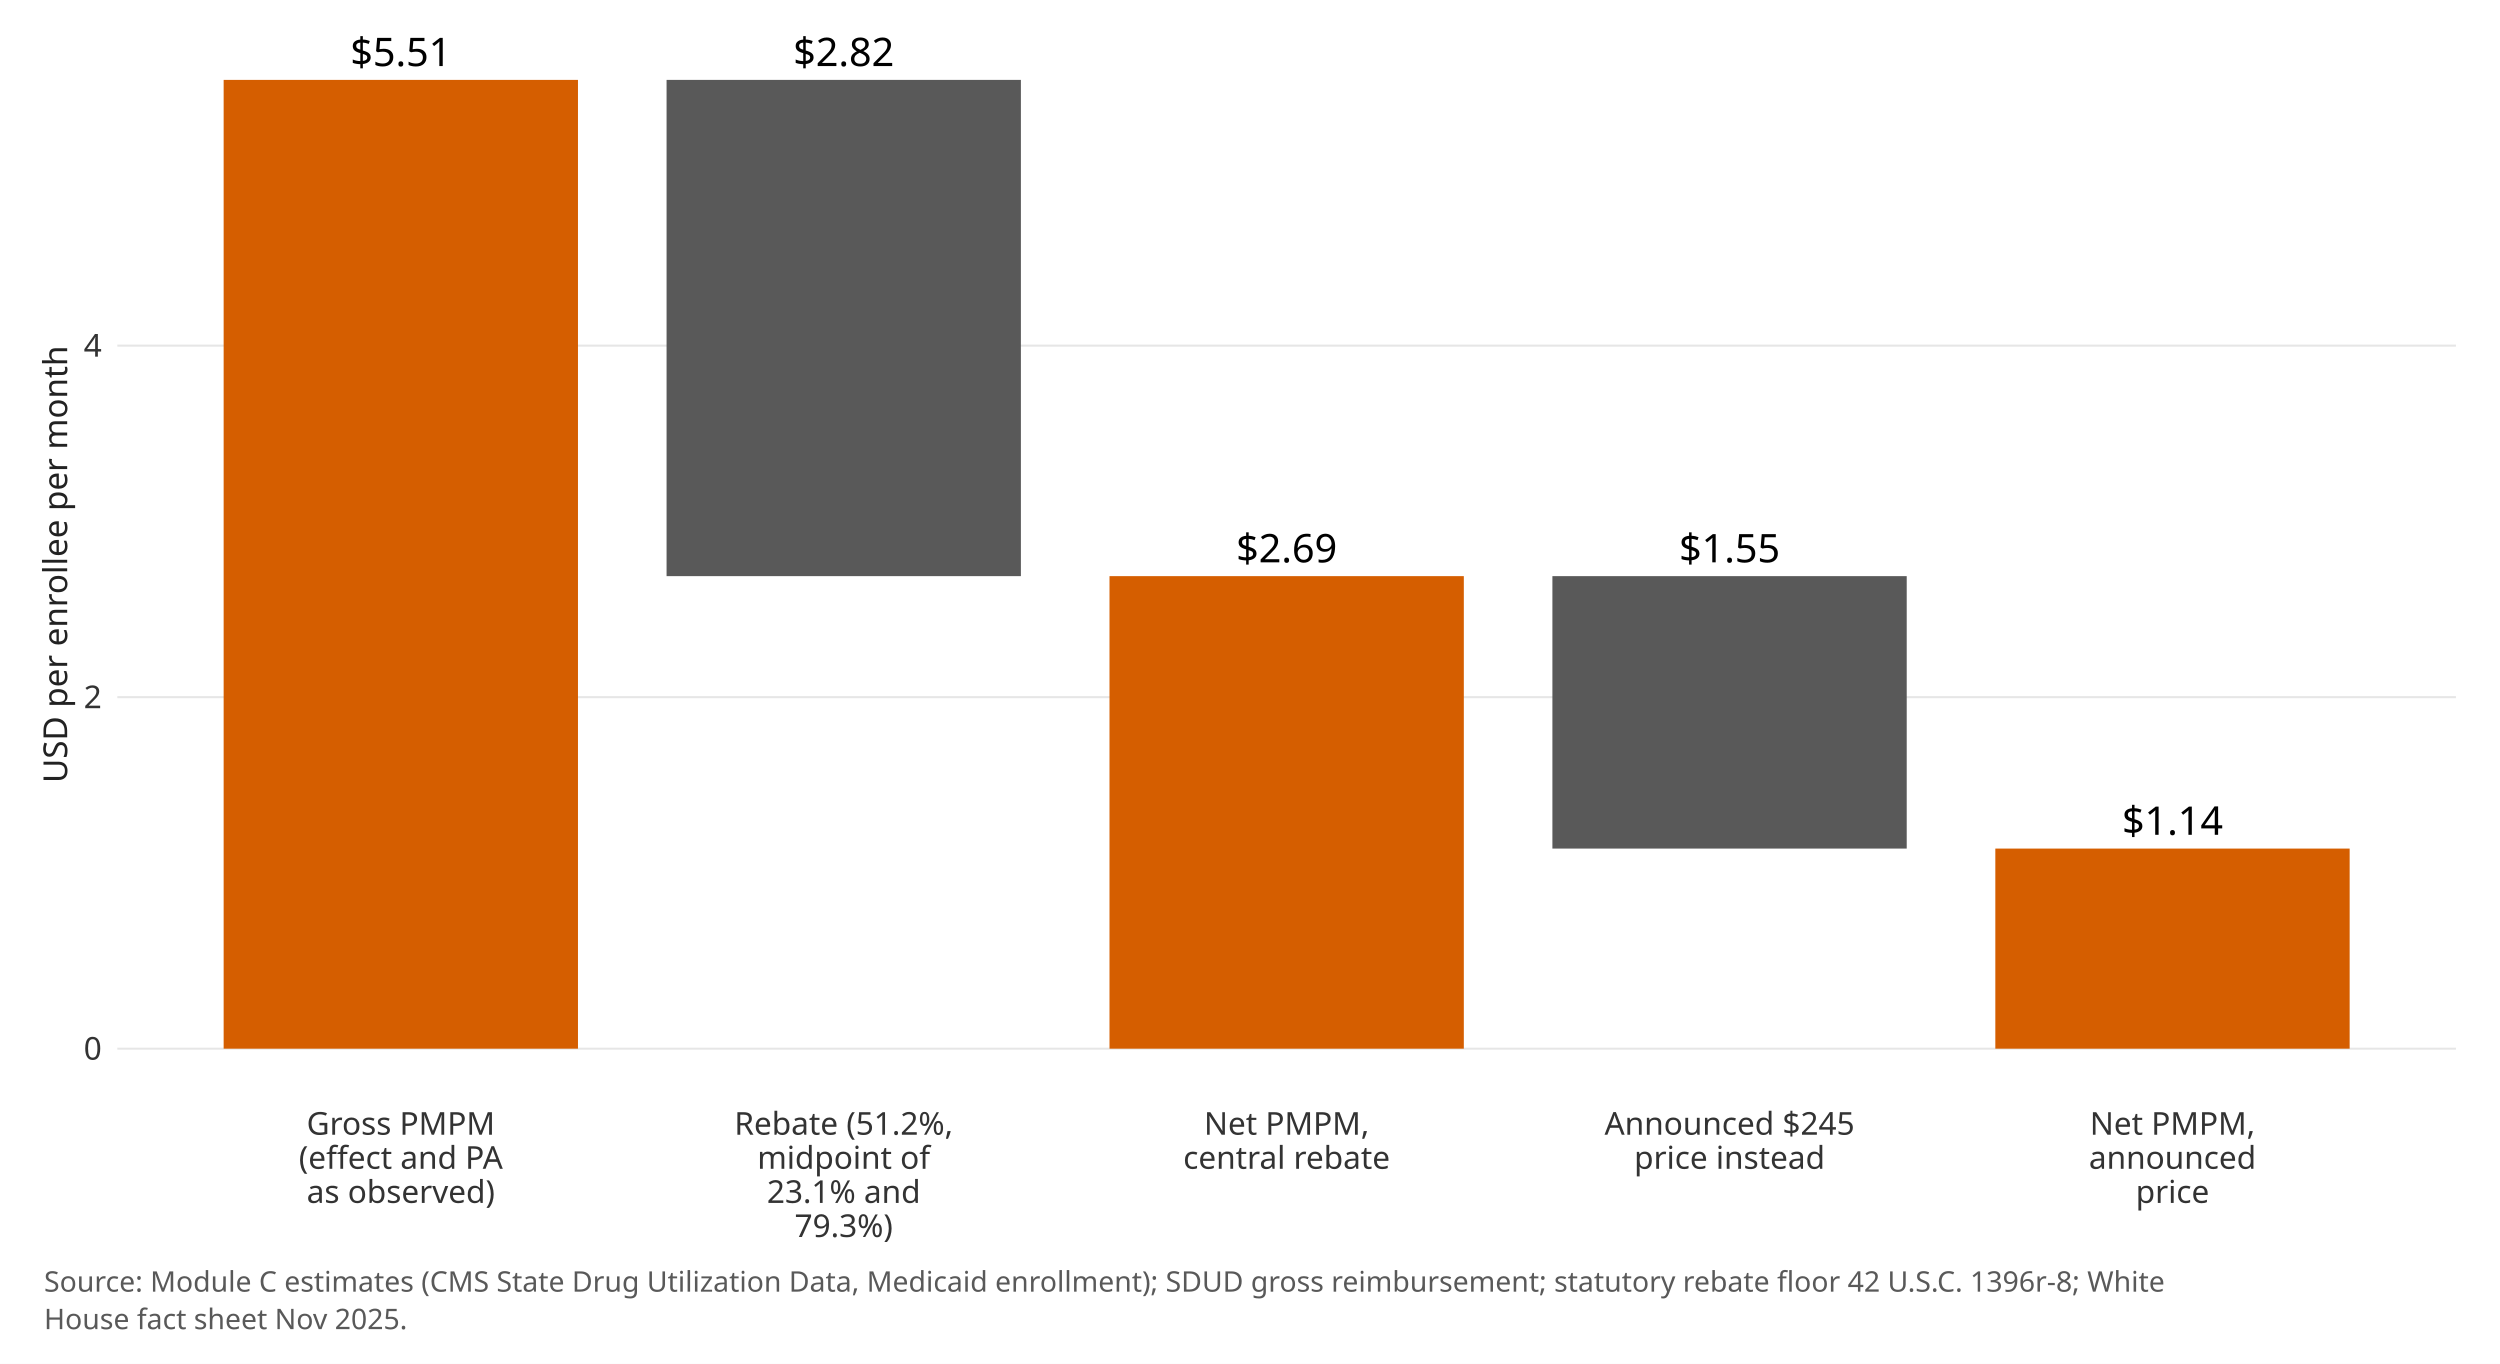
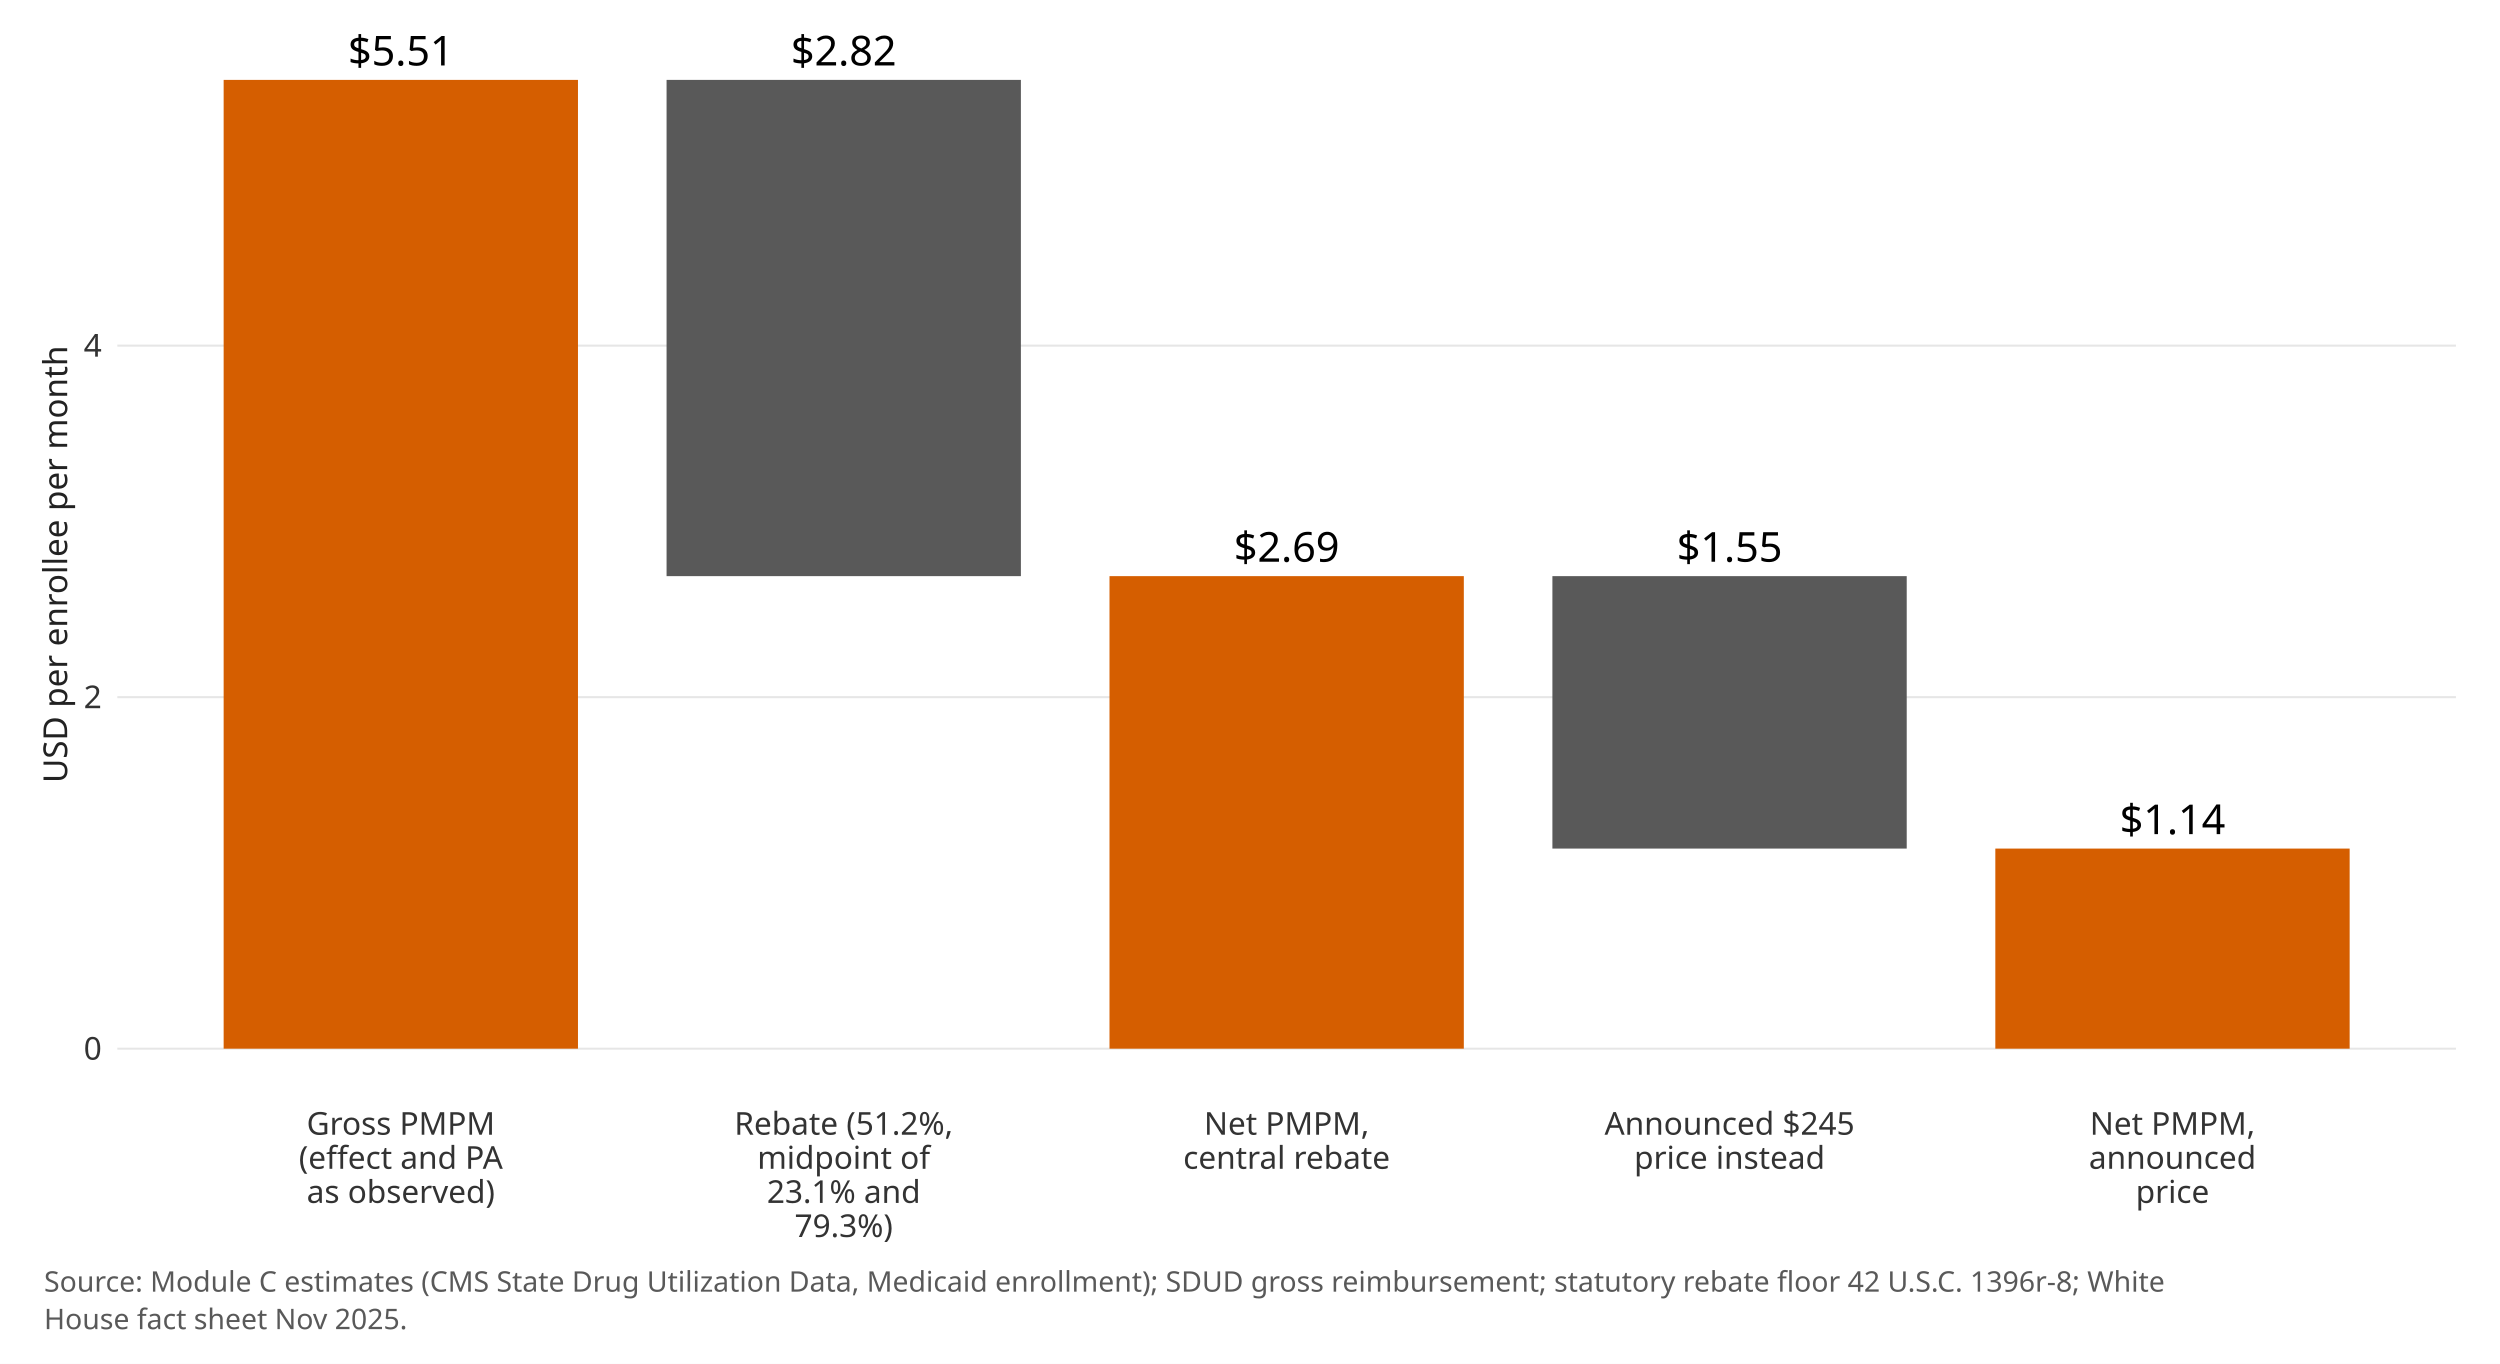
<svg xmlns="http://www.w3.org/2000/svg" width="792.00pt" height="432.00pt" viewBox="0 0 792.00 432.00">
  <g class="svglite">
    <defs>
      <style type="text/css">
    .svglite line, .svglite polyline, .svglite polygon, .svglite path, .svglite rect, .svglite circle {
      fill: none;
      stroke: #000000;
      stroke-linecap: round;
      stroke-linejoin: round;
      stroke-miterlimit: 10.00;
    }
    .svglite text {
      white-space: pre;
    }
    .svglite g.glyphgroup path {
      fill: inherit;
      stroke: none;
    }
  </style>
    </defs>
    <rect width="100%" height="100%" style="stroke: none; fill: #FFFFFF;" />
    <defs>
      <clipPath id="cpMC4wMHw3OTIuMDB8MC4wMHw0MzIuMDA=">
        <rect x="0.00" y="0.00" width="792.00" height="432.00" />
      </clipPath>
    </defs>
    <g clip-path="url(#cpMC4wMHw3OTIuMDB8MC4wMHw0MzIuMDA=)">
      <rect x="0.00" y="0.00" width="792.00" height="432.00" style="stroke-width: 1.07; stroke: none; fill: #FFFFFF;" />
    </g>
    <defs>
      <clipPath id="cpMzcuMTd8Nzc4LjA1fDkuOTZ8MzQ3LjU2">
        <rect x="37.17" y="9.96" width="740.88" height="337.60" />
      </clipPath>
    </defs>
    <g clip-path="url(#cpMzcuMTd8Nzc4LjA1fDkuOTZ8MzQ3LjU2)">
      <polyline points="37.17,332.22 778.05,332.22 " style="stroke-width: 0.64; stroke: #E6E6E6; stroke-linecap: butt;" />
      <polyline points="37.17,220.86 778.05,220.86 " style="stroke-width: 0.64; stroke: #E6E6E6; stroke-linecap: butt;" />
      <polyline points="37.17,109.50 778.05,109.50 " style="stroke-width: 0.64; stroke: #E6E6E6; stroke-linecap: butt;" />
      <rect x="70.85" y="25.31" width="112.25" height="306.91" style="stroke-width: 1.07; stroke: none; stroke-linecap: butt; stroke-linejoin: miter; fill: #D55E00;" />
      <rect x="211.17" y="25.31" width="112.25" height="157.21" style="stroke-width: 1.07; stroke: none; stroke-linecap: butt; stroke-linejoin: miter; fill: #595959;" />
      <rect x="351.49" y="182.52" width="112.25" height="149.70" style="stroke-width: 1.07; stroke: none; stroke-linecap: butt; stroke-linejoin: miter; fill: #D55E00;" />
      <rect x="491.80" y="182.52" width="112.25" height="86.31" style="stroke-width: 1.07; stroke: none; stroke-linecap: butt; stroke-linejoin: miter; fill: #595959;" />
      <rect x="632.12" y="268.83" width="112.25" height="63.39" style="stroke-width: 1.07; stroke: none; stroke-linecap: butt; stroke-linejoin: miter; fill: #D55E00;" />
-       <text x="126.98" y="20.94" text-anchor="middle" style="font-size: 12.52px; font-family: &quot;IBM Plex Sans&quot;;" textLength="33.44px" lengthAdjust="spacingAndGlyphs">$5.51</text>
-       <text x="267.29" y="20.94" text-anchor="middle" style="font-size: 12.52px; font-family: &quot;IBM Plex Sans&quot;;" textLength="33.44px" lengthAdjust="spacingAndGlyphs">$2.82</text>
-       <text x="407.61" y="178.15" text-anchor="middle" style="font-size: 12.52px; font-family: &quot;IBM Plex Sans&quot;;" textLength="33.44px" lengthAdjust="spacingAndGlyphs">$2.69</text>
-       <text x="547.93" y="178.15" text-anchor="middle" style="font-size: 12.52px; font-family: &quot;IBM Plex Sans&quot;;" textLength="33.44px" lengthAdjust="spacingAndGlyphs">$1.55</text>
-       <text x="688.25" y="264.46" text-anchor="middle" style="font-size: 12.52px; font-family: &quot;IBM Plex Sans&quot;;" textLength="33.44px" lengthAdjust="spacingAndGlyphs">$1.14</text>
+       <text x="126.98" y="20.74" text-anchor="middle" style="font-size: 13.09px; font-family: &quot;IBM Plex Sans&quot;;" textLength="34.92px" lengthAdjust="spacingAndGlyphs">$5.51</text>
+       <text x="267.29" y="20.74" text-anchor="middle" style="font-size: 13.09px; font-family: &quot;IBM Plex Sans&quot;;" textLength="34.92px" lengthAdjust="spacingAndGlyphs">$2.82</text>
+       <text x="407.61" y="177.95" text-anchor="middle" style="font-size: 13.09px; font-family: &quot;IBM Plex Sans&quot;;" textLength="34.92px" lengthAdjust="spacingAndGlyphs">$2.69</text>
+       <text x="547.93" y="177.95" text-anchor="middle" style="font-size: 13.09px; font-family: &quot;IBM Plex Sans&quot;;" textLength="34.92px" lengthAdjust="spacingAndGlyphs">$1.55</text>
+       <text x="688.25" y="264.26" text-anchor="middle" style="font-size: 13.09px; font-family: &quot;IBM Plex Sans&quot;;" textLength="34.92px" lengthAdjust="spacingAndGlyphs">$1.14</text>
    </g>
    <g clip-path="url(#cpMC4wMHw3OTIuMDB8MC4wMHw0MzIuMDA=)">
      <text x="32.24" y="335.71" text-anchor="end" style="font-size: 10.00px;fill: #333333; font-family: &quot;IBM Plex Sans&quot;;" textLength="6.00px" lengthAdjust="spacingAndGlyphs">0</text>
      <text x="32.24" y="224.35" text-anchor="end" style="font-size: 10.00px;fill: #333333; font-family: &quot;IBM Plex Sans&quot;;" textLength="6.00px" lengthAdjust="spacingAndGlyphs">2</text>
      <text x="32.24" y="112.99" text-anchor="end" style="font-size: 10.00px;fill: #333333; font-family: &quot;IBM Plex Sans&quot;;" textLength="6.00px" lengthAdjust="spacingAndGlyphs">4</text>
      <text x="126.98" y="359.48" text-anchor="middle" style="font-size: 10.00px;fill: #333333; font-family: &quot;IBM Plex Sans&quot;;" textLength="56.59px" lengthAdjust="spacingAndGlyphs">Gross PMPM</text>
      <text x="126.98" y="370.28" text-anchor="middle" style="font-size: 10.00px;fill: #333333; font-family: &quot;IBM Plex Sans&quot;;" textLength="62.84px" lengthAdjust="spacingAndGlyphs">(effect and PA</text>
      <text x="126.98" y="381.08" text-anchor="middle" style="font-size: 10.00px;fill: #333333; font-family: &quot;IBM Plex Sans&quot;;" textLength="57.56px" lengthAdjust="spacingAndGlyphs">as observed)</text>
      <text x="267.29" y="359.48" text-anchor="middle" style="font-size: 10.00px;fill: #333333; font-family: &quot;IBM Plex Sans&quot;;" textLength="70.23px" lengthAdjust="spacingAndGlyphs">Rebate (51.2%,</text>
      <text x="267.29" y="370.28" text-anchor="middle" style="font-size: 10.00px;fill: #333333; font-family: &quot;IBM Plex Sans&quot;;" textLength="51.25px" lengthAdjust="spacingAndGlyphs">midpoint of</text>
      <text x="267.29" y="381.08" text-anchor="middle" style="font-size: 10.00px;fill: #333333; font-family: &quot;IBM Plex Sans&quot;;" textLength="49.17px" lengthAdjust="spacingAndGlyphs">23.1% and</text>
      <text x="267.29" y="391.88" text-anchor="middle" style="font-size: 10.00px;fill: #333333; font-family: &quot;IBM Plex Sans&quot;;" textLength="33.33px" lengthAdjust="spacingAndGlyphs">79.3%)</text>
      <text x="407.61" y="359.48" text-anchor="middle" style="font-size: 10.00px;fill: #333333; font-family: &quot;IBM Plex Sans&quot;;" textLength="49.52px" lengthAdjust="spacingAndGlyphs">Net PMPM,</text>
      <text x="407.61" y="370.28" text-anchor="middle" style="font-size: 10.00px;fill: #333333; font-family: &quot;IBM Plex Sans&quot;;" textLength="62.91px" lengthAdjust="spacingAndGlyphs">central rebate</text>
      <text x="547.93" y="359.48" text-anchor="middle" style="font-size: 10.00px;fill: #333333; font-family: &quot;IBM Plex Sans&quot;;" textLength="77.34px" lengthAdjust="spacingAndGlyphs">Announced $245</text>
      <text x="547.93" y="370.28" text-anchor="middle" style="font-size: 10.00px;fill: #333333; font-family: &quot;IBM Plex Sans&quot;;" textLength="57.88px" lengthAdjust="spacingAndGlyphs">price instead</text>
      <text x="688.25" y="359.48" text-anchor="middle" style="font-size: 10.00px;fill: #333333; font-family: &quot;IBM Plex Sans&quot;;" textLength="49.52px" lengthAdjust="spacingAndGlyphs">Net PMPM,</text>
      <text x="688.25" y="370.28" text-anchor="middle" style="font-size: 10.00px;fill: #333333; font-family: &quot;IBM Plex Sans&quot;;" textLength="49.94px" lengthAdjust="spacingAndGlyphs">announced</text>
      <text x="688.25" y="381.08" text-anchor="middle" style="font-size: 10.00px;fill: #333333; font-family: &quot;IBM Plex Sans&quot;;" textLength="22.42px" lengthAdjust="spacingAndGlyphs">price</text>
      <text transform="translate(21.28,178.76) rotate(-90)" text-anchor="middle" style="font-size: 10.50px;fill: #222222; font-family: &quot;IBM Plex Sans&quot;;" textLength="130.94px" lengthAdjust="spacingAndGlyphs">USD per enrollee per month</text>
      <text x="13.95" y="409.20" style="font-size: 9.00px;fill: #595959; font-family: &quot;IBM Plex Sans&quot;;" textLength="645.06px" lengthAdjust="spacingAndGlyphs">Source: Module C estimates (CMS State Drug Utilization Data, Medicaid enrollment); SDUD gross reimbursement; statutory rebate floor 42 U.S.C. 1396r-8; White</text>
      <text x="13.95" y="421.08" style="font-size: 9.00px;fill: #595959; font-family: &quot;IBM Plex Sans&quot;;" textLength="112.12px" lengthAdjust="spacingAndGlyphs">House fact sheet Nov 2025.</text>
    </g>
  </g>
</svg>
